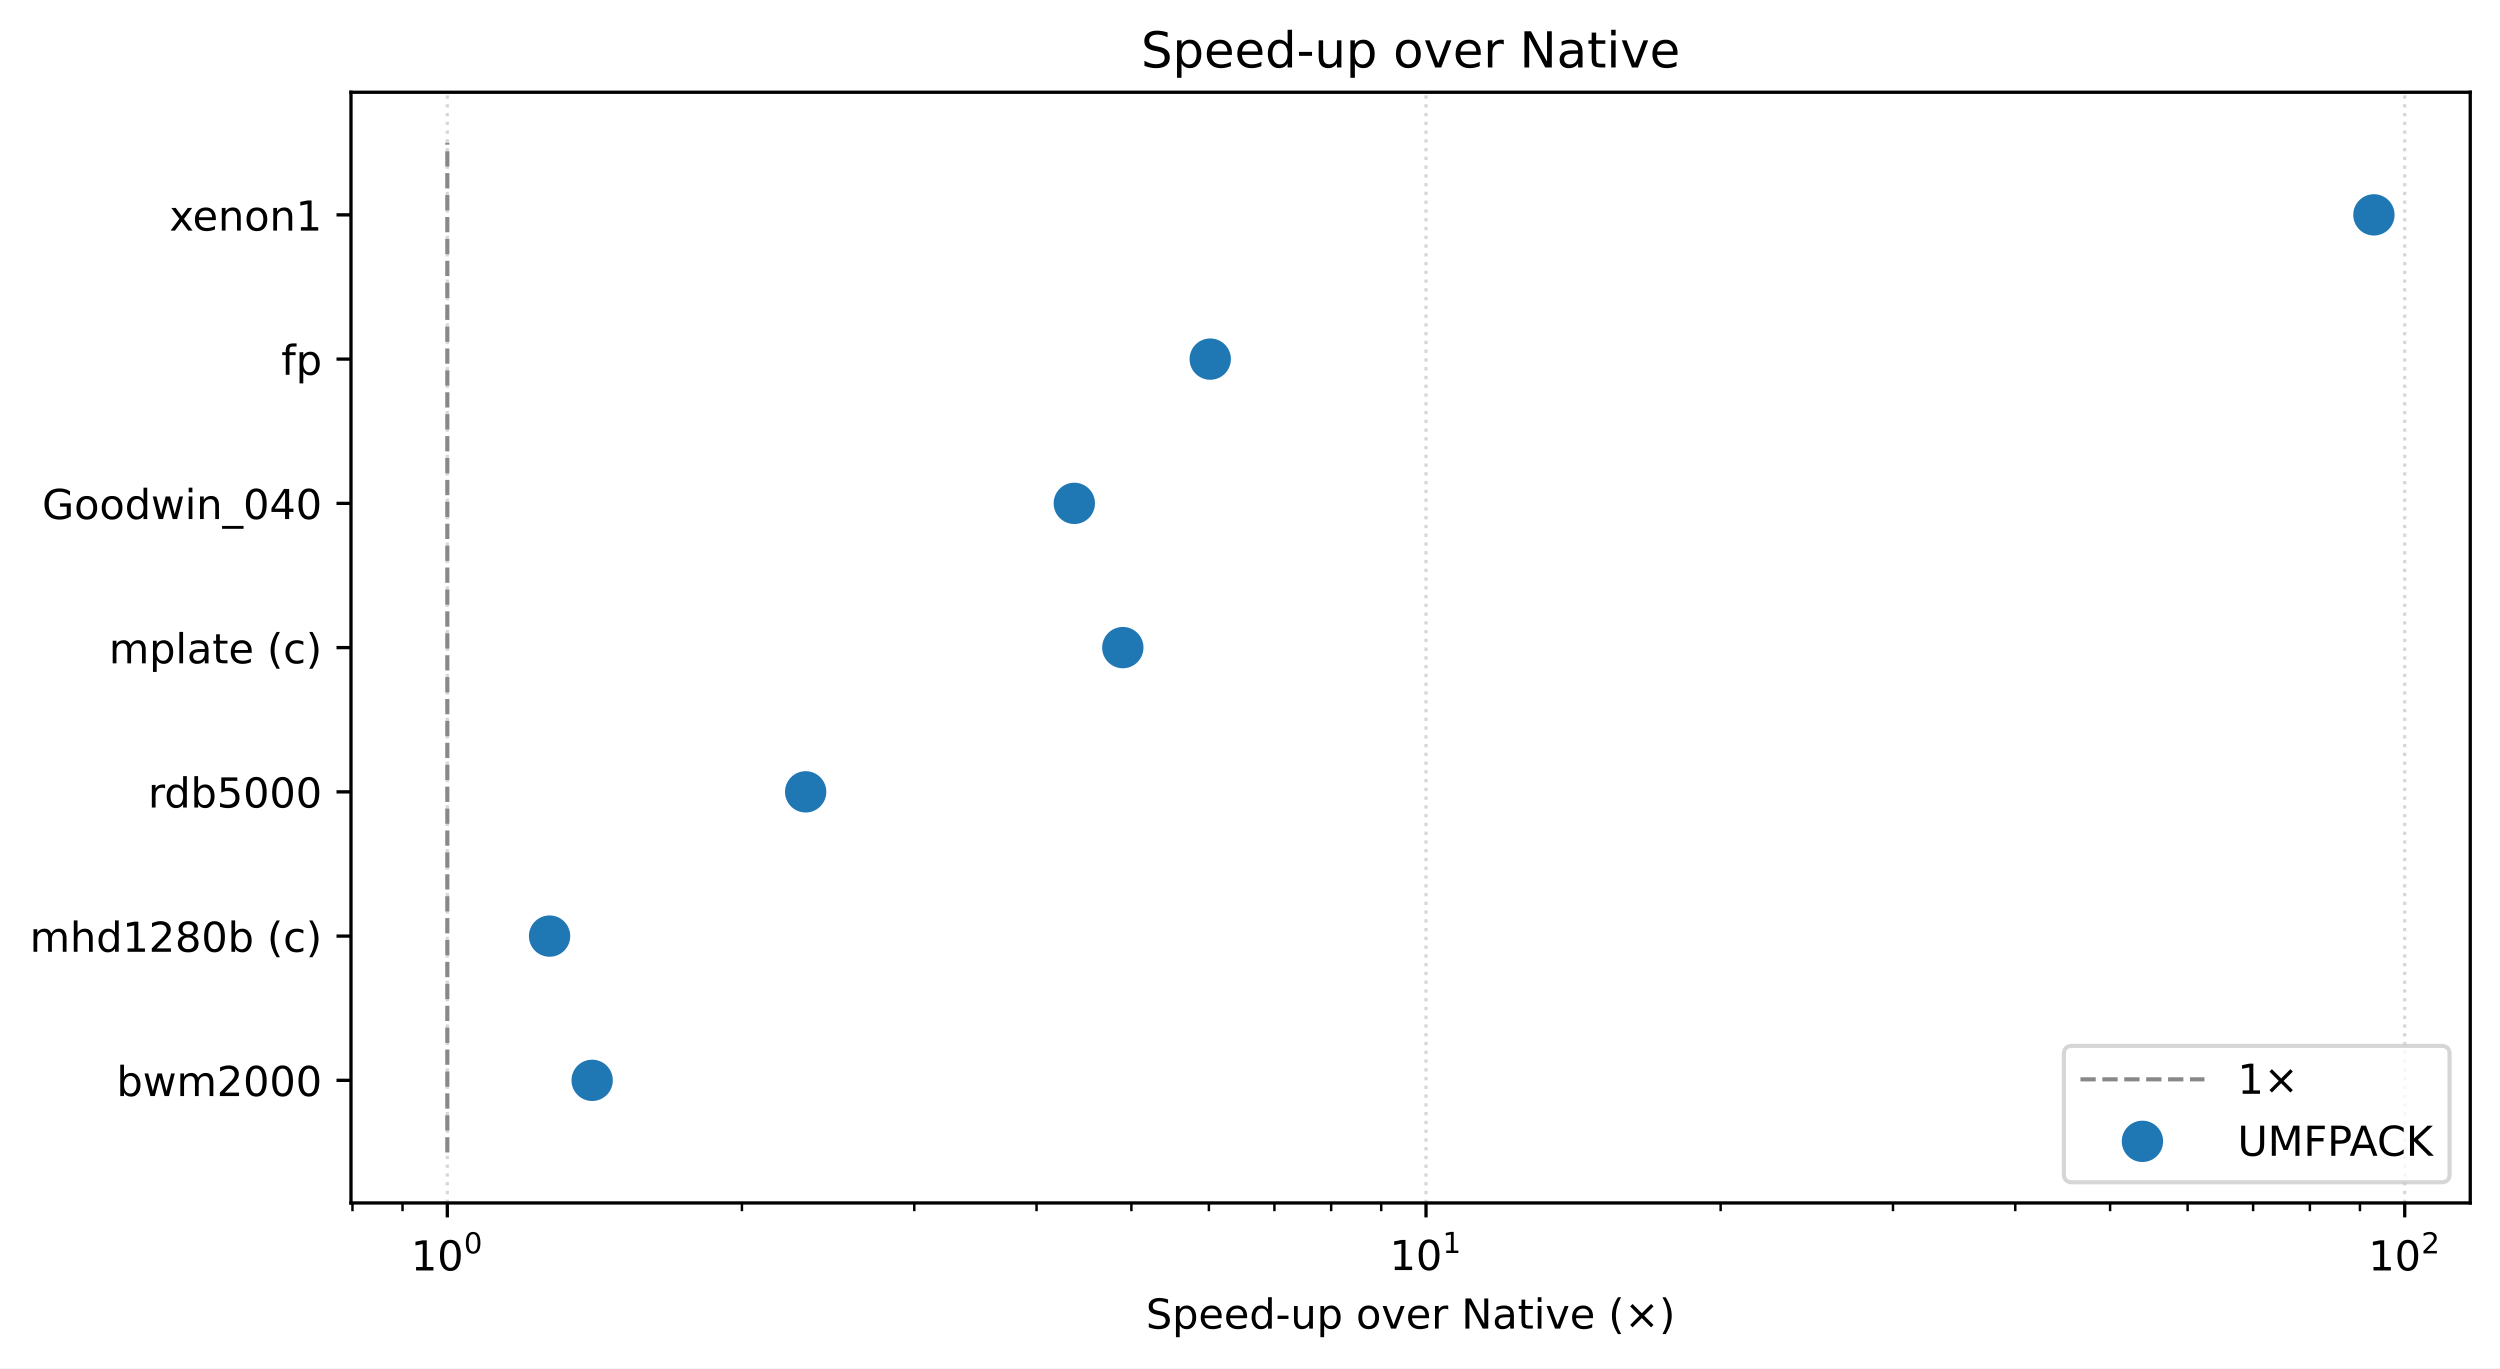
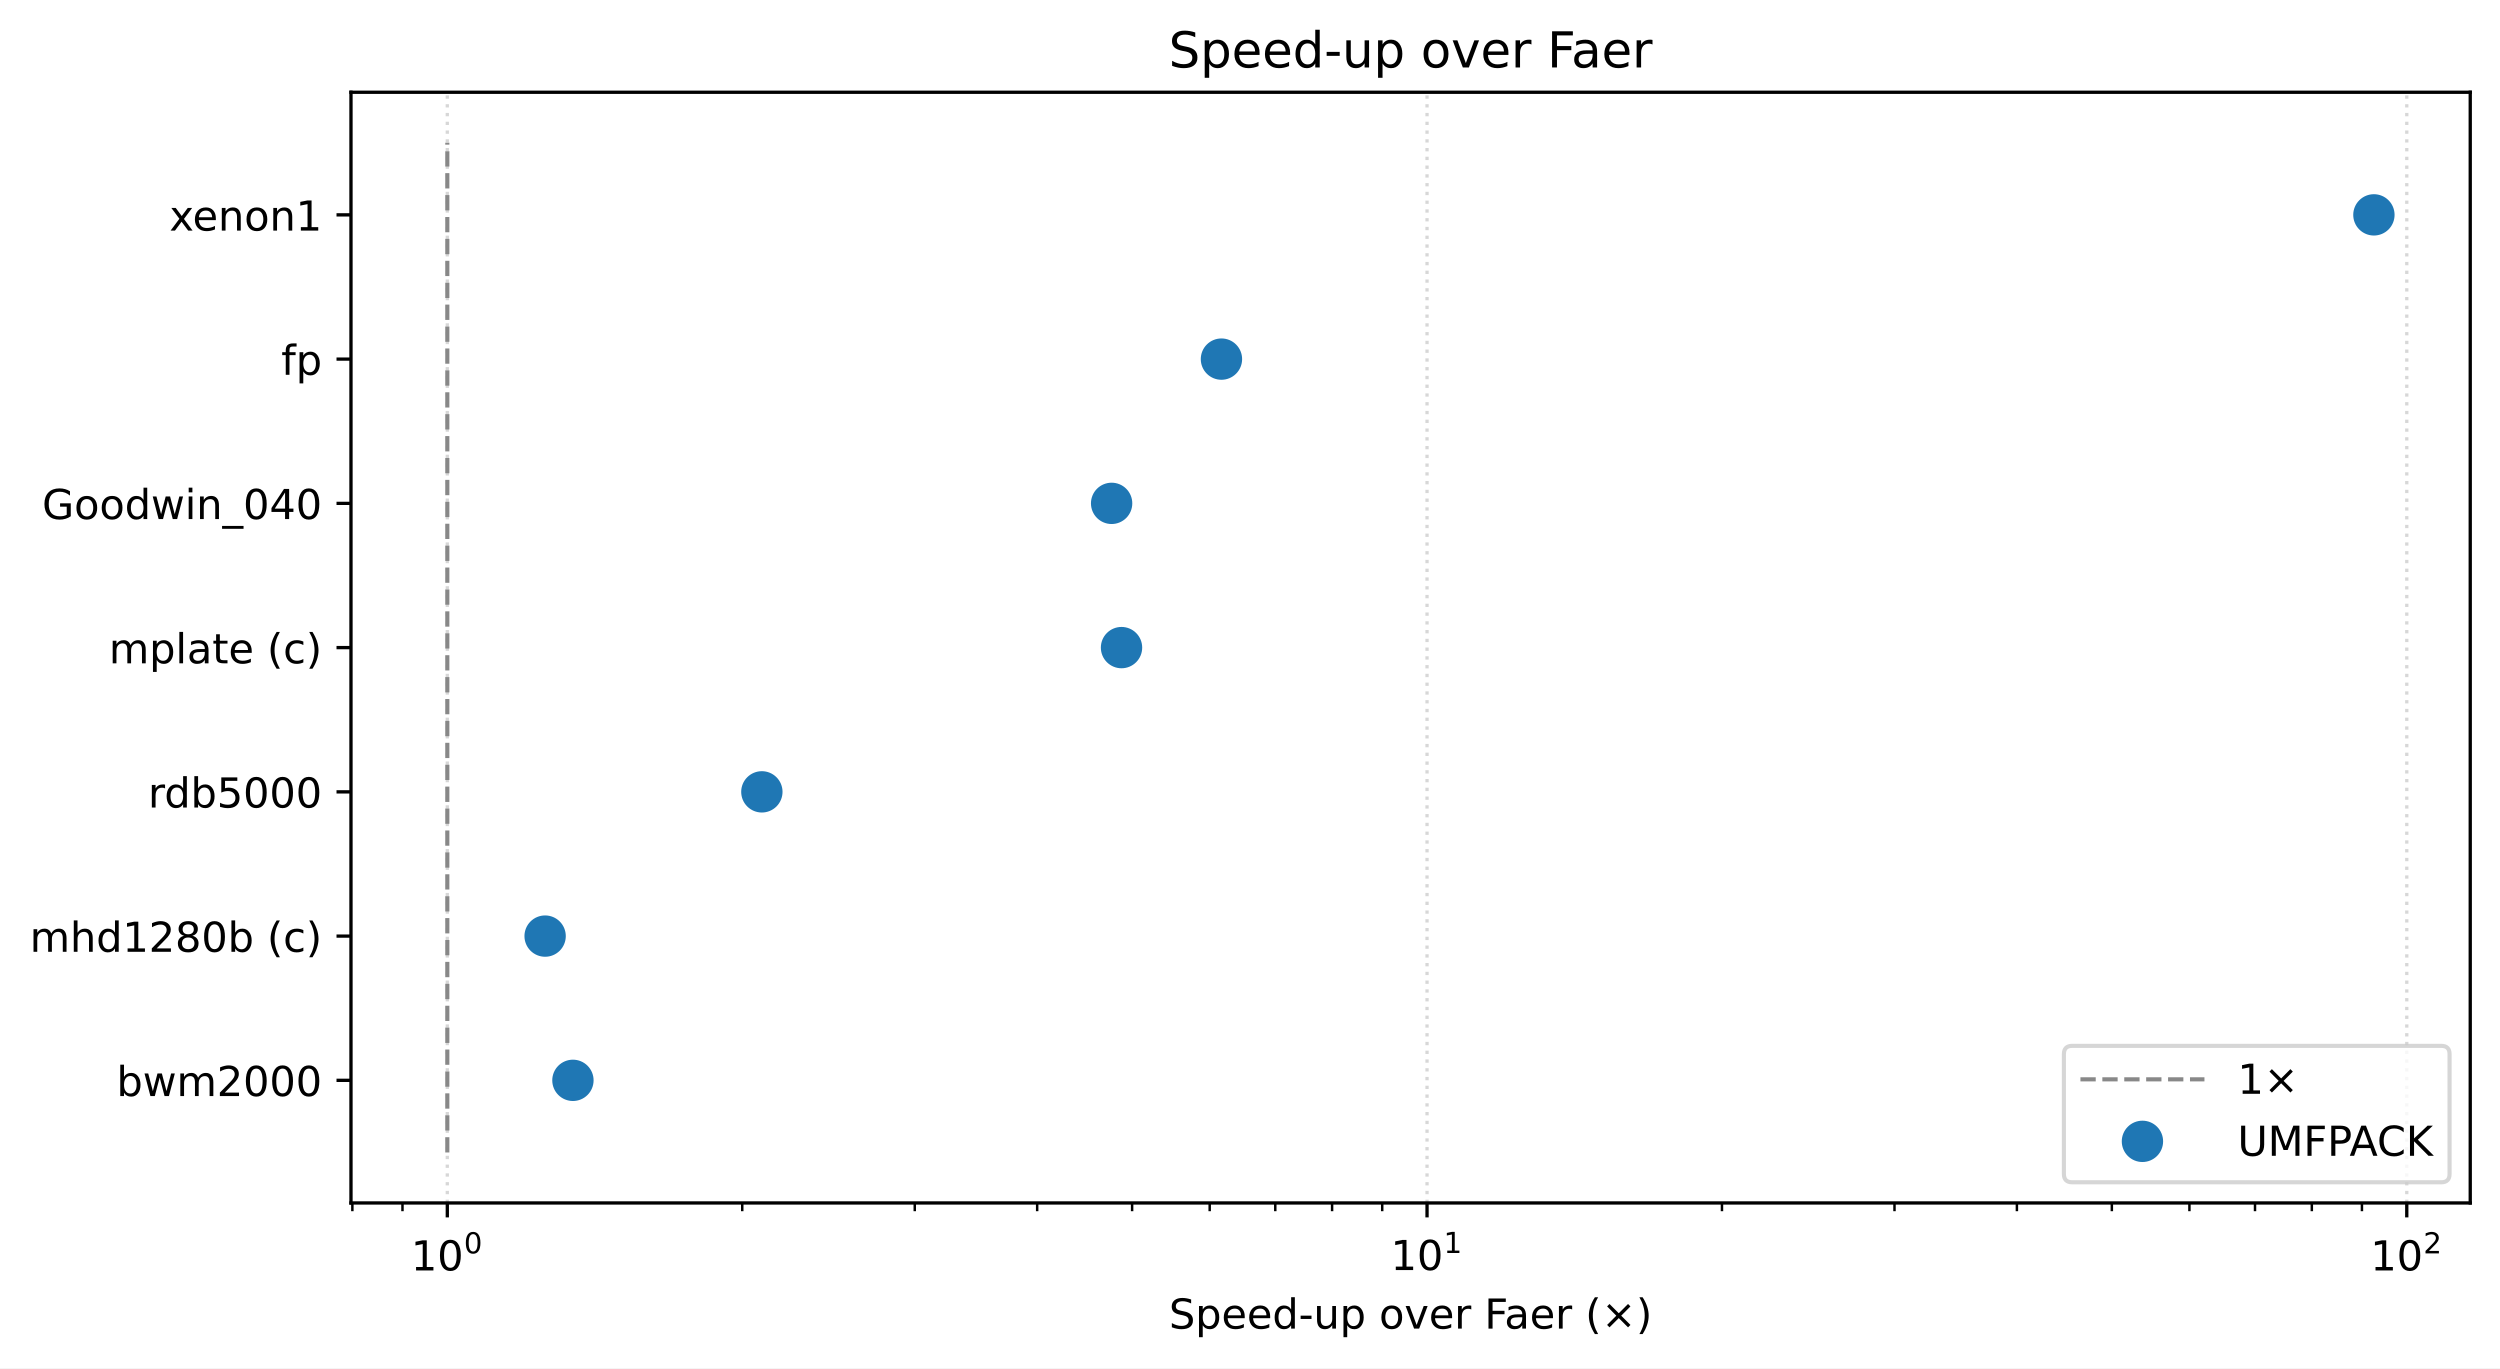
<svg xmlns="http://www.w3.org/2000/svg" xmlns:xlink="http://www.w3.org/1999/xlink" width="604.768pt" height="331.006pt" viewBox="0 0 604.768 331.006" version="1.1">
  <defs>
    <style type="text/css">*{stroke-linejoin: round; stroke-linecap: butt}</style>
  </defs>
  <g id="figure_1">
    <g id="patch_1">
      <path d="M 0 331.006  L 604.768 331.006  L 604.768 0  L 0 0  z " style="fill: #ffffff" />
    </g>
    <g id="axes_1">
      <g id="patch_2">
        <path d="M 84.905 291.003  L 597.568 291.003  L 597.568 22.318  L 84.905 22.318  z " style="fill: #ffffff" />
      </g>
      <g id="matplotlib.axis_1">
        <g id="xtick_1">
          <g id="line2d_1">
-             <path d="M 108.208 291.003  L 108.208 22.318  " clip-path="url(#p139a434603)" style="fill: none; stroke-dasharray: 0.8,1.32; stroke-dashoffset: 0; stroke: #b0b0b0; stroke-opacity: 0.5; stroke-width: 0.8" />
+             <path d="M 108.208 291.003  L 108.208 22.318  " clip-path="url(#p86ad4e73b5)" style="fill: none; stroke-dasharray: 0.8,1.32; stroke-dashoffset: 0; stroke: #b0b0b0; stroke-opacity: 0.5; stroke-width: 0.8" />
          </g>
          <g id="line2d_2">
            <defs>
-               <path id="m0f1137d025" d="M 0 0  L 0 3.5  " style="stroke: #000000; stroke-width: 0.8" />
+               <path id="m1e1aa081a8" d="M 0 0  L 0 3.5  " style="stroke: #000000; stroke-width: 0.8" />
            </defs>
            <g>
-               <use xlink:href="#m0f1137d025" x="108.208" y="291.003" style="stroke: #000000; stroke-width: 0.8" />
+               <use xlink:href="#m1e1aa081a8" x="108.208" y="291.003" style="stroke: #000000; stroke-width: 0.8" />
            </g>
          </g>
          <g id="text_1">
            <g transform="translate(99.40755 307.4032) scale(0.1 -0.1)">
              <defs>
                <path id="DejaVuSans-14" d="M 794 531  L 1825 531  L 1825 4091  L 703 3866  L 703 4441  L 1819 4666  L 2450 4666  L 2450 531  L 3481 531  L 3481 0  L 794 0  L 794 531  z " transform="scale(0.015625)" />
                <path id="DejaVuSans-13" d="M 2034 4250  Q 1547 4250 1301 3770  Q 1056 3291 1056 2328  Q 1056 1369 1301 889  Q 1547 409 2034 409  Q 2525 409 2770 889  Q 3016 1369 3016 2328  Q 3016 3291 2770 3770  Q 2525 4250 2034 4250  z M 2034 4750  Q 2819 4750 3233 4129  Q 3647 3509 3647 2328  Q 3647 1150 3233 529  Q 2819 -91 2034 -91  Q 1250 -91 836 529  Q 422 1150 422 2328  Q 422 3509 836 4129  Q 1250 4750 2034 4750  z " transform="scale(0.015625)" />
              </defs>
              <use xlink:href="#DejaVuSans-14" transform="translate(0 0.746875)" />
              <use xlink:href="#DejaVuSans-13" transform="translate(63.62305 0.746875)" />
              <use xlink:href="#DejaVuSans-13" transform="translate(128.2031 42.04688) scale(0.7)" />
            </g>
          </g>
        </g>
        <g id="xtick_2">
          <g id="line2d_3">
-             <path d="M 344.964 291.003  L 344.964 22.318  " clip-path="url(#p139a434603)" style="fill: none; stroke-dasharray: 0.8,1.32; stroke-dashoffset: 0; stroke: #b0b0b0; stroke-opacity: 0.5; stroke-width: 0.8" />
+             <path d="M 345.211 291.003  L 345.211 22.318  " clip-path="url(#p86ad4e73b5)" style="fill: none; stroke-dasharray: 0.8,1.32; stroke-dashoffset: 0; stroke: #b0b0b0; stroke-opacity: 0.5; stroke-width: 0.8" />
          </g>
          <g id="line2d_4">
            <g>
-               <use xlink:href="#m0f1137d025" x="344.964" y="291.003" style="stroke: #000000; stroke-width: 0.8" />
+               <use xlink:href="#m1e1aa081a8" x="345.211" y="291.003" style="stroke: #000000; stroke-width: 0.8" />
            </g>
          </g>
          <g id="text_2">
-             <g transform="translate(336.1644 307.3032) scale(0.1 -0.1)">
+             <g transform="translate(336.4113 307.3032) scale(0.1 -0.1)">
              <use xlink:href="#DejaVuSans-14" transform="translate(0 0.665625)" />
              <use xlink:href="#DejaVuSans-13" transform="translate(63.62305 0.665625)" />
              <use xlink:href="#DejaVuSans-14" transform="translate(128.2031 41.96563) scale(0.7)" />
            </g>
          </g>
        </g>
        <g id="xtick_3">
          <g id="line2d_5">
-             <path d="M 581.721 291.003  L 581.721 22.318  " clip-path="url(#p139a434603)" style="fill: none; stroke-dasharray: 0.8,1.32; stroke-dashoffset: 0; stroke: #b0b0b0; stroke-opacity: 0.5; stroke-width: 0.8" />
+             <path d="M 582.215 291.003  L 582.215 22.318  " clip-path="url(#p86ad4e73b5)" style="fill: none; stroke-dasharray: 0.8,1.32; stroke-dashoffset: 0; stroke: #b0b0b0; stroke-opacity: 0.5; stroke-width: 0.8" />
          </g>
          <g id="line2d_6">
            <g>
-               <use xlink:href="#m0f1137d025" x="581.721" y="291.003" style="stroke: #000000; stroke-width: 0.8" />
+               <use xlink:href="#m1e1aa081a8" x="582.215" y="291.003" style="stroke: #000000; stroke-width: 0.8" />
            </g>
          </g>
          <g id="text_3">
-             <g transform="translate(572.9213 307.4032) scale(0.1 -0.1)">
+             <g transform="translate(573.4151 307.4032) scale(0.1 -0.1)">
              <defs>
                <path id="DejaVuSans-15" d="M 1228 531  L 3431 531  L 3431 0  L 469 0  L 469 531  Q 828 903 1448 1529  Q 2069 2156 2228 2338  Q 2531 2678 2651 2914  Q 2772 3150 2772 3378  Q 2772 3750 2511 3984  Q 2250 4219 1831 4219  Q 1534 4219 1204 4116  Q 875 4013 500 3803  L 500 4441  Q 881 4594 1212 4672  Q 1544 4750 1819 4750  Q 2544 4750 2975 4387  Q 3406 4025 3406 3419  Q 3406 3131 3298 2873  Q 3191 2616 2906 2266  Q 2828 2175 2409 1742  Q 1991 1309 1228 531  z " transform="scale(0.015625)" />
              </defs>
              <use xlink:href="#DejaVuSans-14" transform="translate(0 0.746875)" />
              <use xlink:href="#DejaVuSans-13" transform="translate(63.62305 0.746875)" />
              <use xlink:href="#DejaVuSans-15" transform="translate(128.2031 42.04688) scale(0.7)" />
            </g>
          </g>
        </g>
        <g id="xtick_4">
          <g id="line2d_7">
            <defs>
-               <path id="mc6d5c3fa4a" d="M 0 0  L 0 2  " style="stroke: #000000; stroke-width: 0.6" />
+               <path id="me6e7e1bffc" d="M 0 0  L 0 2  " style="stroke: #000000; stroke-width: 0.6" />
            </defs>
            <g>
-               <use xlink:href="#mc6d5c3fa4a" x="85.263" y="291.003" style="stroke: #000000; stroke-width: 0.6" />
+               <use xlink:href="#me6e7e1bffc" x="85.24" y="291.003" style="stroke: #000000; stroke-width: 0.6" />
            </g>
          </g>
        </g>
        <g id="xtick_5">
          <g id="line2d_8">
            <g>
-               <use xlink:href="#mc6d5c3fa4a" x="97.374" y="291.003" style="stroke: #000000; stroke-width: 0.6" />
+               <use xlink:href="#me6e7e1bffc" x="97.363" y="291.003" style="stroke: #000000; stroke-width: 0.6" />
            </g>
          </g>
        </g>
        <g id="xtick_6">
          <g id="line2d_9">
            <g>
-               <use xlink:href="#mc6d5c3fa4a" x="179.478" y="291.003" style="stroke: #000000; stroke-width: 0.6" />
+               <use xlink:href="#me6e7e1bffc" x="179.553" y="291.003" style="stroke: #000000; stroke-width: 0.6" />
            </g>
          </g>
        </g>
        <g id="xtick_7">
          <g id="line2d_10">
            <g>
-               <use xlink:href="#mc6d5c3fa4a" x="221.169" y="291.003" style="stroke: #000000; stroke-width: 0.6" />
+               <use xlink:href="#me6e7e1bffc" x="221.287" y="291.003" style="stroke: #000000; stroke-width: 0.6" />
            </g>
          </g>
        </g>
        <g id="xtick_8">
          <g id="line2d_11">
            <g>
-               <use xlink:href="#mc6d5c3fa4a" x="250.749" y="291.003" style="stroke: #000000; stroke-width: 0.6" />
+               <use xlink:href="#me6e7e1bffc" x="250.898" y="291.003" style="stroke: #000000; stroke-width: 0.6" />
            </g>
          </g>
        </g>
        <g id="xtick_9">
          <g id="line2d_12">
            <g>
-               <use xlink:href="#mc6d5c3fa4a" x="273.693" y="291.003" style="stroke: #000000; stroke-width: 0.6" />
+               <use xlink:href="#me6e7e1bffc" x="273.866" y="291.003" style="stroke: #000000; stroke-width: 0.6" />
            </g>
          </g>
        </g>
        <g id="xtick_10">
          <g id="line2d_13">
            <g>
-               <use xlink:href="#mc6d5c3fa4a" x="292.44" y="291.003" style="stroke: #000000; stroke-width: 0.6" />
+               <use xlink:href="#me6e7e1bffc" x="292.632" y="291.003" style="stroke: #000000; stroke-width: 0.6" />
            </g>
          </g>
        </g>
        <g id="xtick_11">
          <g id="line2d_14">
            <g>
-               <use xlink:href="#mc6d5c3fa4a" x="308.29" y="291.003" style="stroke: #000000; stroke-width: 0.6" />
+               <use xlink:href="#me6e7e1bffc" x="308.499" y="291.003" style="stroke: #000000; stroke-width: 0.6" />
            </g>
          </g>
        </g>
        <g id="xtick_12">
          <g id="line2d_15">
            <g>
-               <use xlink:href="#mc6d5c3fa4a" x="322.02" y="291.003" style="stroke: #000000; stroke-width: 0.6" />
+               <use xlink:href="#me6e7e1bffc" x="322.243" y="291.003" style="stroke: #000000; stroke-width: 0.6" />
            </g>
          </g>
        </g>
        <g id="xtick_13">
          <g id="line2d_16">
            <g>
-               <use xlink:href="#mc6d5c3fa4a" x="334.131" y="291.003" style="stroke: #000000; stroke-width: 0.6" />
+               <use xlink:href="#me6e7e1bffc" x="334.367" y="291.003" style="stroke: #000000; stroke-width: 0.6" />
            </g>
          </g>
        </g>
        <g id="xtick_14">
          <g id="line2d_17">
            <g>
-               <use xlink:href="#mc6d5c3fa4a" x="416.235" y="291.003" style="stroke: #000000; stroke-width: 0.6" />
+               <use xlink:href="#me6e7e1bffc" x="416.557" y="291.003" style="stroke: #000000; stroke-width: 0.6" />
            </g>
          </g>
        </g>
        <g id="xtick_15">
          <g id="line2d_18">
            <g>
-               <use xlink:href="#mc6d5c3fa4a" x="457.926" y="291.003" style="stroke: #000000; stroke-width: 0.6" />
+               <use xlink:href="#me6e7e1bffc" x="458.291" y="291.003" style="stroke: #000000; stroke-width: 0.6" />
            </g>
          </g>
        </g>
        <g id="xtick_16">
          <g id="line2d_19">
            <g>
-               <use xlink:href="#mc6d5c3fa4a" x="487.506" y="291.003" style="stroke: #000000; stroke-width: 0.6" />
+               <use xlink:href="#me6e7e1bffc" x="487.902" y="291.003" style="stroke: #000000; stroke-width: 0.6" />
            </g>
          </g>
        </g>
        <g id="xtick_17">
          <g id="line2d_20">
            <g>
-               <use xlink:href="#mc6d5c3fa4a" x="510.45" y="291.003" style="stroke: #000000; stroke-width: 0.6" />
+               <use xlink:href="#me6e7e1bffc" x="510.87" y="291.003" style="stroke: #000000; stroke-width: 0.6" />
            </g>
          </g>
        </g>
        <g id="xtick_18">
          <g id="line2d_21">
            <g>
-               <use xlink:href="#mc6d5c3fa4a" x="529.197" y="291.003" style="stroke: #000000; stroke-width: 0.6" />
+               <use xlink:href="#me6e7e1bffc" x="529.636" y="291.003" style="stroke: #000000; stroke-width: 0.6" />
            </g>
          </g>
        </g>
        <g id="xtick_19">
          <g id="line2d_22">
            <g>
-               <use xlink:href="#mc6d5c3fa4a" x="545.047" y="291.003" style="stroke: #000000; stroke-width: 0.6" />
+               <use xlink:href="#me6e7e1bffc" x="545.503" y="291.003" style="stroke: #000000; stroke-width: 0.6" />
            </g>
          </g>
        </g>
        <g id="xtick_20">
          <g id="line2d_23">
            <g>
-               <use xlink:href="#mc6d5c3fa4a" x="558.777" y="291.003" style="stroke: #000000; stroke-width: 0.6" />
+               <use xlink:href="#me6e7e1bffc" x="559.247" y="291.003" style="stroke: #000000; stroke-width: 0.6" />
            </g>
          </g>
        </g>
        <g id="xtick_21">
          <g id="line2d_24">
            <g>
-               <use xlink:href="#mc6d5c3fa4a" x="570.888" y="291.003" style="stroke: #000000; stroke-width: 0.6" />
+               <use xlink:href="#me6e7e1bffc" x="571.37" y="291.003" style="stroke: #000000; stroke-width: 0.6" />
            </g>
          </g>
        </g>
        <g id="text_4">
-           <g transform="translate(277.2143 321.404) scale(0.1 -0.1)">
+           <g transform="translate(282.7909 321.404) scale(0.1 -0.1)">
            <defs>
              <path id="DejaVuSans-36" d="M 3425 4513  L 3425 3897  Q 3066 4069 2747 4153  Q 2428 4238 2131 4238  Q 1616 4238 1336 4038  Q 1056 3838 1056 3469  Q 1056 3159 1242 3001  Q 1428 2844 1947 2747  L 2328 2669  Q 3034 2534 3370 2195  Q 3706 1856 3706 1288  Q 3706 609 3251 259  Q 2797 -91 1919 -91  Q 1588 -91 1214 -16  Q 841 59 441 206  L 441 856  Q 825 641 1194 531  Q 1563 422 1919 422  Q 2459 422 2753 634  Q 3047 847 3047 1241  Q 3047 1584 2836 1778  Q 2625 1972 2144 2069  L 1759 2144  Q 1053 2284 737 2584  Q 422 2884 422 3419  Q 422 4038 858 4394  Q 1294 4750 2059 4750  Q 2388 4750 2728 4690  Q 3069 4631 3425 4513  z " transform="scale(0.015625)" />
              <path id="DejaVuSans-53" d="M 1159 525  L 1159 -1331  L 581 -1331  L 581 3500  L 1159 3500  L 1159 2969  Q 1341 3281 1617 3432  Q 1894 3584 2278 3584  Q 2916 3584 3314 3078  Q 3713 2572 3713 1747  Q 3713 922 3314 415  Q 2916 -91 2278 -91  Q 1894 -91 1617 61  Q 1341 213 1159 525  z M 3116 1747  Q 3116 2381 2855 2742  Q 2594 3103 2138 3103  Q 1681 3103 1420 2742  Q 1159 2381 1159 1747  Q 1159 1113 1420 752  Q 1681 391 2138 391  Q 2594 391 2855 752  Q 3116 1113 3116 1747  z " transform="scale(0.015625)" />
              <path id="DejaVuSans-48" d="M 3597 1894  L 3597 1613  L 953 1613  Q 991 1019 1311 708  Q 1631 397 2203 397  Q 2534 397 2845 478  Q 3156 559 3463 722  L 3463 178  Q 3153 47 2828 -22  Q 2503 -91 2169 -91  Q 1331 -91 842 396  Q 353 884 353 1716  Q 353 2575 817 3079  Q 1281 3584 2069 3584  Q 2775 3584 3186 3129  Q 3597 2675 3597 1894  z M 3022 2063  Q 3016 2534 2758 2815  Q 2500 3097 2075 3097  Q 1594 3097 1305 2825  Q 1016 2553 972 2059  L 3022 2063  z " transform="scale(0.015625)" />
              <path id="DejaVuSans-47" d="M 2906 2969  L 2906 4863  L 3481 4863  L 3481 0  L 2906 0  L 2906 525  Q 2725 213 2448 61  Q 2172 -91 1784 -91  Q 1150 -91 751 415  Q 353 922 353 1747  Q 353 2572 751 3078  Q 1150 3584 1784 3584  Q 2172 3584 2448 3432  Q 2725 3281 2906 2969  z M 947 1747  Q 947 1113 1208 752  Q 1469 391 1925 391  Q 2381 391 2643 752  Q 2906 1113 2906 1747  Q 2906 2381 2643 2742  Q 2381 3103 1925 3103  Q 1469 3103 1208 2742  Q 947 2381 947 1747  z " transform="scale(0.015625)" />
              <path id="DejaVuSans-10" d="M 313 2009  L 1997 2009  L 1997 1497  L 313 1497  L 313 2009  z " transform="scale(0.015625)" />
              <path id="DejaVuSans-58" d="M 544 1381  L 544 3500  L 1119 3500  L 1119 1403  Q 1119 906 1312 657  Q 1506 409 1894 409  Q 2359 409 2629 706  Q 2900 1003 2900 1516  L 2900 3500  L 3475 3500  L 3475 0  L 2900 0  L 2900 538  Q 2691 219 2414 64  Q 2138 -91 1772 -91  Q 1169 -91 856 284  Q 544 659 544 1381  z M 1991 3584  L 1991 3584  z " transform="scale(0.015625)" />
              <path id="DejaVuSans-3" transform="scale(0.015625)" />
              <path id="DejaVuSans-52" d="M 1959 3097  Q 1497 3097 1228 2736  Q 959 2375 959 1747  Q 959 1119 1226 758  Q 1494 397 1959 397  Q 2419 397 2687 759  Q 2956 1122 2956 1747  Q 2956 2369 2687 2733  Q 2419 3097 1959 3097  z M 1959 3584  Q 2709 3584 3137 3096  Q 3566 2609 3566 1747  Q 3566 888 3137 398  Q 2709 -91 1959 -91  Q 1206 -91 779 398  Q 353 888 353 1747  Q 353 2609 779 3096  Q 1206 3584 1959 3584  z " transform="scale(0.015625)" />
              <path id="DejaVuSans-59" d="M 191 3500  L 800 3500  L 1894 563  L 2988 3500  L 3597 3500  L 2284 0  L 1503 0  L 191 3500  z " transform="scale(0.015625)" />
              <path id="DejaVuSans-55" d="M 2631 2963  Q 2534 3019 2420 3045  Q 2306 3072 2169 3072  Q 1681 3072 1420 2755  Q 1159 2438 1159 1844  L 1159 0  L 581 0  L 581 3500  L 1159 3500  L 1159 2956  Q 1341 3275 1631 3429  Q 1922 3584 2338 3584  Q 2397 3584 2469 3576  Q 2541 3569 2628 3553  L 2631 2963  z " transform="scale(0.015625)" />
-               <path id="DejaVuSans-31" d="M 628 4666  L 1478 4666  L 3547 763  L 3547 4666  L 4159 4666  L 4159 0  L 3309 0  L 1241 3903  L 1241 0  L 628 0  L 628 4666  z " transform="scale(0.015625)" />
+               <path id="DejaVuSans-29" d="M 628 4666  L 3309 4666  L 3309 4134  L 1259 4134  L 1259 2759  L 3109 2759  L 3109 2228  L 1259 2228  L 1259 0  L 628 0  L 628 4666  z " transform="scale(0.015625)" />
              <path id="DejaVuSans-44" d="M 2194 1759  Q 1497 1759 1228 1600  Q 959 1441 959 1056  Q 959 750 1161 570  Q 1363 391 1709 391  Q 2188 391 2477 730  Q 2766 1069 2766 1631  L 2766 1759  L 2194 1759  z M 3341 1997  L 3341 0  L 2766 0  L 2766 531  Q 2569 213 2275 61  Q 1981 -91 1556 -91  Q 1019 -91 701 211  Q 384 513 384 1019  Q 384 1609 779 1909  Q 1175 2209 1959 2209  L 2766 2209  L 2766 2266  Q 2766 2663 2505 2880  Q 2244 3097 1772 3097  Q 1472 3097 1187 3025  Q 903 2953 641 2809  L 641 3341  Q 956 3463 1253 3523  Q 1550 3584 1831 3584  Q 2591 3584 2966 3190  Q 3341 2797 3341 1997  z " transform="scale(0.015625)" />
-               <path id="DejaVuSans-57" d="M 1172 4494  L 1172 3500  L 2356 3500  L 2356 3053  L 1172 3053  L 1172 1153  Q 1172 725 1289 603  Q 1406 481 1766 481  L 2356 481  L 2356 0  L 1766 0  Q 1100 0 847 248  Q 594 497 594 1153  L 594 3053  L 172 3053  L 172 3500  L 594 3500  L 594 4494  L 1172 4494  z " transform="scale(0.015625)" />
-               <path id="DejaVuSans-4c" d="M 603 3500  L 1178 3500  L 1178 0  L 603 0  L 603 3500  z M 603 4863  L 1178 4863  L 1178 4134  L 603 4134  L 603 4863  z " transform="scale(0.015625)" />
              <path id="DejaVuSans-b" d="M 1984 4856  Q 1566 4138 1362 3434  Q 1159 2731 1159 2009  Q 1159 1288 1364 580  Q 1569 -128 1984 -844  L 1484 -844  Q 1016 -109 783 600  Q 550 1309 550 2009  Q 550 2706 781 3412  Q 1013 4119 1484 4856  L 1984 4856  z " transform="scale(0.015625)" />
              <path id="DejaVuSans-99" d="M 4488 3438  L 3059 2003  L 4488 575  L 4116 197  L 2681 1631  L 1247 197  L 878 575  L 2303 2003  L 878 3438  L 1247 3816  L 2681 2381  L 4116 3816  L 4488 3438  z " transform="scale(0.015625)" />
              <path id="DejaVuSans-c" d="M 513 4856  L 1013 4856  Q 1481 4119 1714 3412  Q 1947 2706 1947 2009  Q 1947 1309 1714 600  Q 1481 -109 1013 -844  L 513 -844  Q 928 -128 1133 580  Q 1338 1288 1338 2009  Q 1338 2731 1133 3434  Q 928 4138 513 4856  z " transform="scale(0.015625)" />
            </defs>
            <use xlink:href="#DejaVuSans-36" />
            <use xlink:href="#DejaVuSans-53" transform="translate(63.48438 0)" />
            <use xlink:href="#DejaVuSans-48" transform="translate(126.9688 0)" />
            <use xlink:href="#DejaVuSans-48" transform="translate(188.5 0)" />
            <use xlink:href="#DejaVuSans-47" transform="translate(250.0312 0)" />
            <use xlink:href="#DejaVuSans-10" transform="translate(313.5156 0)" />
            <use xlink:href="#DejaVuSans-58" transform="translate(349.5938 0)" />
            <use xlink:href="#DejaVuSans-53" transform="translate(412.9688 0)" />
            <use xlink:href="#DejaVuSans-3" transform="translate(476.4531 0)" />
            <use xlink:href="#DejaVuSans-52" transform="translate(508.2344 0)" />
            <use xlink:href="#DejaVuSans-59" transform="translate(569.4219 0)" />
            <use xlink:href="#DejaVuSans-48" transform="translate(628.6094 0)" />
            <use xlink:href="#DejaVuSans-55" transform="translate(690.1406 0)" />
            <use xlink:href="#DejaVuSans-3" transform="translate(731.25 0)" />
-             <use xlink:href="#DejaVuSans-31" transform="translate(763.0312 0)" />
-             <use xlink:href="#DejaVuSans-44" transform="translate(837.8438 0)" />
-             <use xlink:href="#DejaVuSans-57" transform="translate(899.125 0)" />
-             <use xlink:href="#DejaVuSans-4c" transform="translate(938.3281 0)" />
-             <use xlink:href="#DejaVuSans-59" transform="translate(966.1094 0)" />
-             <use xlink:href="#DejaVuSans-48" transform="translate(1025.297 0)" />
-             <use xlink:href="#DejaVuSans-3" transform="translate(1086.828 0)" />
-             <use xlink:href="#DejaVuSans-b" transform="translate(1118.609 0)" />
-             <use xlink:href="#DejaVuSans-99" transform="translate(1157.625 0)" />
-             <use xlink:href="#DejaVuSans-c" transform="translate(1241.422 0)" />
+             <use xlink:href="#DejaVuSans-29" transform="translate(763.0312 0)" />
+             <use xlink:href="#DejaVuSans-44" transform="translate(811.375 0)" />
+             <use xlink:href="#DejaVuSans-48" transform="translate(872.6562 0)" />
+             <use xlink:href="#DejaVuSans-55" transform="translate(934.1875 0)" />
+             <use xlink:href="#DejaVuSans-3" transform="translate(975.2969 0)" />
+             <use xlink:href="#DejaVuSans-b" transform="translate(1007.078 0)" />
+             <use xlink:href="#DejaVuSans-99" transform="translate(1046.094 0)" />
+             <use xlink:href="#DejaVuSans-c" transform="translate(1129.891 0)" />
          </g>
        </g>
      </g>
      <g id="matplotlib.axis_2">
        <g id="ytick_1">
          <g id="line2d_25">
            <defs>
-               <path id="m38bedf4761" d="M 0 0  L -3.5 0  " style="stroke: #000000; stroke-width: 0.8" />
+               <path id="m54d9812109" d="M 0 0  L -3.5 0  " style="stroke: #000000; stroke-width: 0.8" />
            </defs>
            <g>
-               <use xlink:href="#m38bedf4761" x="84.905" y="261.343" style="stroke: #000000; stroke-width: 0.8" />
+               <use xlink:href="#m54d9812109" x="84.905" y="261.343" style="stroke: #000000; stroke-width: 0.8" />
            </g>
          </g>
          <g id="text_5">
            <g transform="translate(28.1875 265.1424) scale(0.1 -0.1)">
              <defs>
                <path id="DejaVuSans-45" d="M 3116 1747  Q 3116 2381 2855 2742  Q 2594 3103 2138 3103  Q 1681 3103 1420 2742  Q 1159 2381 1159 1747  Q 1159 1113 1420 752  Q 1681 391 2138 391  Q 2594 391 2855 752  Q 3116 1113 3116 1747  z M 1159 2969  Q 1341 3281 1617 3432  Q 1894 3584 2278 3584  Q 2916 3584 3314 3078  Q 3713 2572 3713 1747  Q 3713 922 3314 415  Q 2916 -91 2278 -91  Q 1894 -91 1617 61  Q 1341 213 1159 525  L 1159 0  L 581 0  L 581 4863  L 1159 4863  L 1159 2969  z " transform="scale(0.015625)" />
                <path id="DejaVuSans-5a" d="M 269 3500  L 844 3500  L 1563 769  L 2278 3500  L 2956 3500  L 3675 769  L 4391 3500  L 4966 3500  L 4050 0  L 3372 0  L 2619 2869  L 1863 0  L 1184 0  L 269 3500  z " transform="scale(0.015625)" />
                <path id="DejaVuSans-50" d="M 3328 2828  Q 3544 3216 3844 3400  Q 4144 3584 4550 3584  Q 5097 3584 5394 3201  Q 5691 2819 5691 2113  L 5691 0  L 5113 0  L 5113 2094  Q 5113 2597 4934 2840  Q 4756 3084 4391 3084  Q 3944 3084 3684 2787  Q 3425 2491 3425 1978  L 3425 0  L 2847 0  L 2847 2094  Q 2847 2600 2669 2842  Q 2491 3084 2119 3084  Q 1678 3084 1418 2786  Q 1159 2488 1159 1978  L 1159 0  L 581 0  L 581 3500  L 1159 3500  L 1159 2956  Q 1356 3278 1631 3431  Q 1906 3584 2284 3584  Q 2666 3584 2933 3390  Q 3200 3197 3328 2828  z " transform="scale(0.015625)" />
              </defs>
              <use xlink:href="#DejaVuSans-45" />
              <use xlink:href="#DejaVuSans-5a" transform="translate(63.48438 0)" />
              <use xlink:href="#DejaVuSans-50" transform="translate(145.2656 0)" />
              <use xlink:href="#DejaVuSans-15" transform="translate(242.6719 0)" />
              <use xlink:href="#DejaVuSans-13" transform="translate(306.2969 0)" />
              <use xlink:href="#DejaVuSans-13" transform="translate(369.9219 0)" />
              <use xlink:href="#DejaVuSans-13" transform="translate(433.5469 0)" />
            </g>
          </g>
        </g>
        <g id="ytick_2">
          <g id="line2d_26">
            <g>
-               <use xlink:href="#m38bedf4761" x="84.905" y="226.449" style="stroke: #000000; stroke-width: 0.8" />
+               <use xlink:href="#m54d9812109" x="84.905" y="226.449" style="stroke: #000000; stroke-width: 0.8" />
            </g>
          </g>
          <g id="text_6">
            <g transform="translate(7.2 230.2482) scale(0.1 -0.1)">
              <defs>
                <path id="DejaVuSans-4b" d="M 3513 2113  L 3513 0  L 2938 0  L 2938 2094  Q 2938 2591 2744 2837  Q 2550 3084 2163 3084  Q 1697 3084 1428 2787  Q 1159 2491 1159 1978  L 1159 0  L 581 0  L 581 4863  L 1159 4863  L 1159 2956  Q 1366 3272 1645 3428  Q 1925 3584 2291 3584  Q 2894 3584 3203 3211  Q 3513 2838 3513 2113  z " transform="scale(0.015625)" />
                <path id="DejaVuSans-1b" d="M 2034 2216  Q 1584 2216 1326 1975  Q 1069 1734 1069 1313  Q 1069 891 1326 650  Q 1584 409 2034 409  Q 2484 409 2743 651  Q 3003 894 3003 1313  Q 3003 1734 2745 1975  Q 2488 2216 2034 2216  z M 1403 2484  Q 997 2584 770 2862  Q 544 3141 544 3541  Q 544 4100 942 4425  Q 1341 4750 2034 4750  Q 2731 4750 3128 4425  Q 3525 4100 3525 3541  Q 3525 3141 3298 2862  Q 3072 2584 2669 2484  Q 3125 2378 3379 2068  Q 3634 1759 3634 1313  Q 3634 634 3220 271  Q 2806 -91 2034 -91  Q 1263 -91 848 271  Q 434 634 434 1313  Q 434 1759 690 2068  Q 947 2378 1403 2484  z M 1172 3481  Q 1172 3119 1398 2916  Q 1625 2713 2034 2713  Q 2441 2713 2670 2916  Q 2900 3119 2900 3481  Q 2900 3844 2670 4047  Q 2441 4250 2034 4250  Q 1625 4250 1398 4047  Q 1172 3844 1172 3481  z " transform="scale(0.015625)" />
                <path id="DejaVuSans-46" d="M 3122 3366  L 3122 2828  Q 2878 2963 2633 3030  Q 2388 3097 2138 3097  Q 1578 3097 1268 2742  Q 959 2388 959 1747  Q 959 1106 1268 751  Q 1578 397 2138 397  Q 2388 397 2633 464  Q 2878 531 3122 666  L 3122 134  Q 2881 22 2623 -34  Q 2366 -91 2075 -91  Q 1284 -91 818 406  Q 353 903 353 1747  Q 353 2603 823 3093  Q 1294 3584 2113 3584  Q 2378 3584 2631 3529  Q 2884 3475 3122 3366  z " transform="scale(0.015625)" />
              </defs>
              <use xlink:href="#DejaVuSans-50" />
              <use xlink:href="#DejaVuSans-4b" transform="translate(97.40625 0)" />
              <use xlink:href="#DejaVuSans-47" transform="translate(160.7812 0)" />
              <use xlink:href="#DejaVuSans-14" transform="translate(224.2656 0)" />
              <use xlink:href="#DejaVuSans-15" transform="translate(287.8906 0)" />
              <use xlink:href="#DejaVuSans-1b" transform="translate(351.5156 0)" />
              <use xlink:href="#DejaVuSans-13" transform="translate(415.1406 0)" />
              <use xlink:href="#DejaVuSans-45" transform="translate(478.7656 0)" />
              <use xlink:href="#DejaVuSans-3" transform="translate(542.25 0)" />
              <use xlink:href="#DejaVuSans-b" transform="translate(574.0312 0)" />
              <use xlink:href="#DejaVuSans-46" transform="translate(613.0469 0)" />
              <use xlink:href="#DejaVuSans-c" transform="translate(668.0312 0)" />
            </g>
          </g>
        </g>
        <g id="ytick_3">
          <g id="line2d_27">
            <g>
-               <use xlink:href="#m38bedf4761" x="84.905" y="191.555" style="stroke: #000000; stroke-width: 0.8" />
+               <use xlink:href="#m54d9812109" x="84.905" y="191.555" style="stroke: #000000; stroke-width: 0.8" />
            </g>
          </g>
          <g id="text_7">
            <g transform="translate(35.82187 195.354) scale(0.1 -0.1)">
              <defs>
                <path id="DejaVuSans-18" d="M 691 4666  L 3169 4666  L 3169 4134  L 1269 4134  L 1269 2991  Q 1406 3038 1543 3061  Q 1681 3084 1819 3084  Q 2600 3084 3056 2656  Q 3513 2228 3513 1497  Q 3513 744 3044 326  Q 2575 -91 1722 -91  Q 1428 -91 1123 -41  Q 819 9 494 109  L 494 744  Q 775 591 1075 516  Q 1375 441 1709 441  Q 2250 441 2565 725  Q 2881 1009 2881 1497  Q 2881 1984 2565 2268  Q 2250 2553 1709 2553  Q 1456 2553 1204 2497  Q 953 2441 691 2322  L 691 4666  z " transform="scale(0.015625)" />
              </defs>
              <use xlink:href="#DejaVuSans-55" />
              <use xlink:href="#DejaVuSans-47" transform="translate(39.35938 0)" />
              <use xlink:href="#DejaVuSans-45" transform="translate(102.8438 0)" />
              <use xlink:href="#DejaVuSans-18" transform="translate(166.3281 0)" />
              <use xlink:href="#DejaVuSans-13" transform="translate(229.9531 0)" />
              <use xlink:href="#DejaVuSans-13" transform="translate(293.5781 0)" />
              <use xlink:href="#DejaVuSans-13" transform="translate(357.2031 0)" />
            </g>
          </g>
        </g>
        <g id="ytick_4">
          <g id="line2d_28">
            <g>
-               <use xlink:href="#m38bedf4761" x="84.905" y="156.661" style="stroke: #000000; stroke-width: 0.8" />
+               <use xlink:href="#m54d9812109" x="84.905" y="156.661" style="stroke: #000000; stroke-width: 0.8" />
            </g>
          </g>
          <g id="text_8">
            <g transform="translate(26.35625 160.4599) scale(0.1 -0.1)">
              <defs>
                <path id="DejaVuSans-4f" d="M 603 4863  L 1178 4863  L 1178 0  L 603 0  L 603 4863  z " transform="scale(0.015625)" />
+                 <path id="DejaVuSans-57" d="M 1172 4494  L 1172 3500  L 2356 3500  L 2356 3053  L 1172 3053  L 1172 1153  Q 1172 725 1289 603  Q 1406 481 1766 481  L 2356 481  L 2356 0  L 1766 0  Q 1100 0 847 248  Q 594 497 594 1153  L 594 3053  L 172 3053  L 172 3500  L 594 3500  L 594 4494  L 1172 4494  z " transform="scale(0.015625)" />
              </defs>
              <use xlink:href="#DejaVuSans-50" />
              <use xlink:href="#DejaVuSans-53" transform="translate(97.40625 0)" />
              <use xlink:href="#DejaVuSans-4f" transform="translate(160.8906 0)" />
              <use xlink:href="#DejaVuSans-44" transform="translate(188.6719 0)" />
              <use xlink:href="#DejaVuSans-57" transform="translate(249.9531 0)" />
              <use xlink:href="#DejaVuSans-48" transform="translate(289.1562 0)" />
              <use xlink:href="#DejaVuSans-3" transform="translate(350.6875 0)" />
              <use xlink:href="#DejaVuSans-b" transform="translate(382.4688 0)" />
              <use xlink:href="#DejaVuSans-46" transform="translate(421.4844 0)" />
              <use xlink:href="#DejaVuSans-c" transform="translate(476.4688 0)" />
            </g>
          </g>
        </g>
        <g id="ytick_5">
          <g id="line2d_29">
            <g>
-               <use xlink:href="#m38bedf4761" x="84.905" y="121.766" style="stroke: #000000; stroke-width: 0.8" />
+               <use xlink:href="#m54d9812109" x="84.905" y="121.766" style="stroke: #000000; stroke-width: 0.8" />
            </g>
          </g>
          <g id="text_9">
            <g transform="translate(10.18906 125.5657) scale(0.1 -0.1)">
              <defs>
                <path id="DejaVuSans-2a" d="M 3809 666  L 3809 1919  L 2778 1919  L 2778 2438  L 4434 2438  L 4434 434  Q 4069 175 3628 42  Q 3188 -91 2688 -91  Q 1594 -91 976 548  Q 359 1188 359 2328  Q 359 3472 976 4111  Q 1594 4750 2688 4750  Q 3144 4750 3555 4637  Q 3966 4525 4313 4306  L 4313 3634  Q 3963 3931 3569 4081  Q 3175 4231 2741 4231  Q 1884 4231 1454 3753  Q 1025 3275 1025 2328  Q 1025 1384 1454 906  Q 1884 428 2741 428  Q 3075 428 3337 486  Q 3600 544 3809 666  z " transform="scale(0.015625)" />
+                 <path id="DejaVuSans-4c" d="M 603 3500  L 1178 3500  L 1178 0  L 603 0  L 603 3500  z M 603 4863  L 1178 4863  L 1178 4134  L 603 4134  L 603 4863  z " transform="scale(0.015625)" />
                <path id="DejaVuSans-51" d="M 3513 2113  L 3513 0  L 2938 0  L 2938 2094  Q 2938 2591 2744 2837  Q 2550 3084 2163 3084  Q 1697 3084 1428 2787  Q 1159 2491 1159 1978  L 1159 0  L 581 0  L 581 3500  L 1159 3500  L 1159 2956  Q 1366 3272 1645 3428  Q 1925 3584 2291 3584  Q 2894 3584 3203 3211  Q 3513 2838 3513 2113  z " transform="scale(0.015625)" />
                <path id="DejaVuSans-42" d="M 3263 -1063  L 3263 -1509  L -63 -1509  L -63 -1063  L 3263 -1063  z " transform="scale(0.015625)" />
                <path id="DejaVuSans-17" d="M 2419 4116  L 825 1625  L 2419 1625  L 2419 4116  z M 2253 4666  L 3047 4666  L 3047 1625  L 3713 1625  L 3713 1100  L 3047 1100  L 3047 0  L 2419 0  L 2419 1100  L 313 1100  L 313 1709  L 2253 4666  z " transform="scale(0.015625)" />
              </defs>
              <use xlink:href="#DejaVuSans-2a" />
              <use xlink:href="#DejaVuSans-52" transform="translate(77.48438 0)" />
              <use xlink:href="#DejaVuSans-52" transform="translate(138.6719 0)" />
              <use xlink:href="#DejaVuSans-47" transform="translate(199.8594 0)" />
              <use xlink:href="#DejaVuSans-5a" transform="translate(263.3438 0)" />
              <use xlink:href="#DejaVuSans-4c" transform="translate(345.125 0)" />
              <use xlink:href="#DejaVuSans-51" transform="translate(372.9062 0)" />
              <use xlink:href="#DejaVuSans-42" transform="translate(436.2812 0)" />
              <use xlink:href="#DejaVuSans-13" transform="translate(486.2812 0)" />
              <use xlink:href="#DejaVuSans-17" transform="translate(549.9062 0)" />
              <use xlink:href="#DejaVuSans-13" transform="translate(613.5312 0)" />
            </g>
          </g>
        </g>
        <g id="ytick_6">
          <g id="line2d_30">
            <g>
-               <use xlink:href="#m38bedf4761" x="84.905" y="86.872" style="stroke: #000000; stroke-width: 0.8" />
+               <use xlink:href="#m54d9812109" x="84.905" y="86.872" style="stroke: #000000; stroke-width: 0.8" />
            </g>
          </g>
          <g id="text_10">
            <g transform="translate(68.03594 90.67155) scale(0.1 -0.1)">
              <defs>
                <path id="DejaVuSans-49" d="M 2375 4863  L 2375 4384  L 1825 4384  Q 1516 4384 1395 4259  Q 1275 4134 1275 3809  L 1275 3500  L 2222 3500  L 2222 3053  L 1275 3053  L 1275 0  L 697 0  L 697 3053  L 147 3053  L 147 3500  L 697 3500  L 697 3744  Q 697 4328 969 4595  Q 1241 4863 1831 4863  L 2375 4863  z " transform="scale(0.015625)" />
              </defs>
              <use xlink:href="#DejaVuSans-49" />
              <use xlink:href="#DejaVuSans-53" transform="translate(35.20312 0)" />
            </g>
          </g>
        </g>
        <g id="ytick_7">
          <g id="line2d_31">
            <g>
-               <use xlink:href="#m38bedf4761" x="84.905" y="51.978" style="stroke: #000000; stroke-width: 0.8" />
+               <use xlink:href="#m54d9812109" x="84.905" y="51.978" style="stroke: #000000; stroke-width: 0.8" />
            </g>
          </g>
          <g id="text_11">
            <g transform="translate(40.98438 55.77699) scale(0.1 -0.1)">
              <defs>
                <path id="DejaVuSans-5b" d="M 3513 3500  L 2247 1797  L 3578 0  L 2900 0  L 1881 1375  L 863 0  L 184 0  L 1544 1831  L 300 3500  L 978 3500  L 1906 2253  L 2834 3500  L 3513 3500  z " transform="scale(0.015625)" />
              </defs>
              <use xlink:href="#DejaVuSans-5b" />
              <use xlink:href="#DejaVuSans-48" transform="translate(56.10938 0)" />
              <use xlink:href="#DejaVuSans-51" transform="translate(117.6406 0)" />
              <use xlink:href="#DejaVuSans-52" transform="translate(181.0156 0)" />
              <use xlink:href="#DejaVuSans-51" transform="translate(242.2031 0)" />
              <use xlink:href="#DejaVuSans-14" transform="translate(305.5781 0)" />
            </g>
          </g>
        </g>
      </g>
      <g id="line2d_32">
-         <path d="M 108.208 278.79  L 108.208 34.531  " clip-path="url(#p139a434603)" style="fill: none; stroke-dasharray: 3.7,1.6; stroke-dashoffset: 0; stroke: #888888" />
+         <path d="M 108.208 278.79  L 108.208 34.531  " clip-path="url(#p86ad4e73b5)" style="fill: none; stroke-dasharray: 3.7,1.6; stroke-dashoffset: 0; stroke: #888888" />
      </g>
      <g id="line2d_33">
        <defs>
-           <path id="m959b209c9f" d="M 0 4.5  C 1.193 4.5 2.338 4.026 3.182 3.182  C 4.026 2.338 4.5 1.193 4.5 0  C 4.5 -1.193 4.026 -2.338 3.182 -3.182  C 2.338 -4.026 1.193 -4.5 0 -4.5  C -1.193 -4.5 -2.338 -4.026 -3.182 -3.182  C -4.026 -2.338 -4.5 -1.193 -4.5 0  C -4.5 1.193 -4.026 2.338 -3.182 3.182  C -2.338 4.026 -1.193 4.5 0 4.5  z " style="stroke: #1f77b4" />
+           <path id="m61a53c774b" d="M 0 4.5  C 1.193 4.5 2.338 4.026 3.182 3.182  C 4.026 2.338 4.5 1.193 4.5 0  C 4.5 -1.193 4.026 -2.338 3.182 -3.182  C 2.338 -4.026 1.193 -4.5 0 -4.5  C -1.193 -4.5 -2.338 -4.026 -3.182 -3.182  C -4.026 -2.338 -4.5 -1.193 -4.5 0  C -4.5 1.193 -4.026 2.338 -3.182 3.182  C -2.338 4.026 -1.193 4.5 0 4.5  z " style="stroke: #1f77b4" />
        </defs>
-         <g clip-path="url(#p139a434603)">
-           <use xlink:href="#m959b209c9f" x="143.247" y="261.343" style="fill: #1f77b4; stroke: #1f77b4" />
-           <use xlink:href="#m959b209c9f" x="132.946" y="226.449" style="fill: #1f77b4; stroke: #1f77b4" />
-           <use xlink:href="#m959b209c9f" x="194.897" y="191.555" style="fill: #1f77b4; stroke: #1f77b4" />
-           <use xlink:href="#m959b209c9f" x="271.619" y="156.661" style="fill: #1f77b4; stroke: #1f77b4" />
-           <use xlink:href="#m959b209c9f" x="259.883" y="121.766" style="fill: #1f77b4; stroke: #1f77b4" />
-           <use xlink:href="#m959b209c9f" x="292.764" y="86.872" style="fill: #1f77b4; stroke: #1f77b4" />
-           <use xlink:href="#m959b209c9f" x="574.265" y="51.978" style="fill: #1f77b4; stroke: #1f77b4" />
+         <g clip-path="url(#p86ad4e73b5)">
+           <use xlink:href="#m61a53c774b" x="138.595" y="261.343" style="fill: #1f77b4; stroke: #1f77b4" />
+           <use xlink:href="#m61a53c774b" x="131.869" y="226.449" style="fill: #1f77b4; stroke: #1f77b4" />
+           <use xlink:href="#m61a53c774b" x="184.3" y="191.555" style="fill: #1f77b4; stroke: #1f77b4" />
+           <use xlink:href="#m61a53c774b" x="271.304" y="156.661" style="fill: #1f77b4; stroke: #1f77b4" />
+           <use xlink:href="#m61a53c774b" x="268.909" y="121.766" style="fill: #1f77b4; stroke: #1f77b4" />
+           <use xlink:href="#m61a53c774b" x="295.477" y="86.872" style="fill: #1f77b4; stroke: #1f77b4" />
+           <use xlink:href="#m61a53c774b" x="574.265" y="51.978" style="fill: #1f77b4; stroke: #1f77b4" />
        </g>
      </g>
      <g id="patch_3">
        <path d="M 84.905 291.003  L 84.905 22.318  " style="fill: none; stroke: #000000; stroke-width: 0.8; stroke-linejoin: miter; stroke-linecap: square" />
      </g>
      <g id="patch_4">
        <path d="M 597.568 291.003  L 597.568 22.318  " style="fill: none; stroke: #000000; stroke-width: 0.8; stroke-linejoin: miter; stroke-linecap: square" />
      </g>
      <g id="patch_5">
        <path d="M 84.905 291.003  L 597.568 291.003  " style="fill: none; stroke: #000000; stroke-width: 0.8; stroke-linejoin: miter; stroke-linecap: square" />
      </g>
      <g id="patch_6">
        <path d="M 84.905 22.318  L 597.568 22.318  " style="fill: none; stroke: #000000; stroke-width: 0.8; stroke-linejoin: miter; stroke-linecap: square" />
      </g>
      <g id="text_12">
-         <g transform="translate(276.0265 16.31812) scale(0.12 -0.12)">
+         <g transform="translate(282.7184 16.31812) scale(0.12 -0.12)">
          <use xlink:href="#DejaVuSans-36" />
          <use xlink:href="#DejaVuSans-53" transform="translate(63.48438 0)" />
          <use xlink:href="#DejaVuSans-48" transform="translate(126.9688 0)" />
          <use xlink:href="#DejaVuSans-48" transform="translate(188.5 0)" />
          <use xlink:href="#DejaVuSans-47" transform="translate(250.0312 0)" />
          <use xlink:href="#DejaVuSans-10" transform="translate(313.5156 0)" />
          <use xlink:href="#DejaVuSans-58" transform="translate(349.5938 0)" />
          <use xlink:href="#DejaVuSans-53" transform="translate(412.9688 0)" />
          <use xlink:href="#DejaVuSans-3" transform="translate(476.4531 0)" />
          <use xlink:href="#DejaVuSans-52" transform="translate(508.2344 0)" />
          <use xlink:href="#DejaVuSans-59" transform="translate(569.4219 0)" />
          <use xlink:href="#DejaVuSans-48" transform="translate(628.6094 0)" />
          <use xlink:href="#DejaVuSans-55" transform="translate(690.1406 0)" />
          <use xlink:href="#DejaVuSans-3" transform="translate(731.25 0)" />
-           <use xlink:href="#DejaVuSans-31" transform="translate(763.0312 0)" />
-           <use xlink:href="#DejaVuSans-44" transform="translate(837.8438 0)" />
-           <use xlink:href="#DejaVuSans-57" transform="translate(899.125 0)" />
-           <use xlink:href="#DejaVuSans-4c" transform="translate(938.3281 0)" />
-           <use xlink:href="#DejaVuSans-59" transform="translate(966.1094 0)" />
-           <use xlink:href="#DejaVuSans-48" transform="translate(1025.297 0)" />
+           <use xlink:href="#DejaVuSans-29" transform="translate(763.0312 0)" />
+           <use xlink:href="#DejaVuSans-44" transform="translate(811.375 0)" />
+           <use xlink:href="#DejaVuSans-48" transform="translate(872.6562 0)" />
+           <use xlink:href="#DejaVuSans-55" transform="translate(934.1875 0)" />
        </g>
      </g>
      <g id="legend_1">
        <g id="patch_7">
          <path d="M 501.272 286.003  L 590.568 286.003  Q 592.568 286.003 592.568 284.003  L 592.568 255.002  Q 592.568 253.002 590.568 253.002  L 501.272 253.002  Q 499.272 253.002 499.272 255.002  L 499.272 284.003  Q 499.272 286.003 501.272 286.003  z " style="fill: #ffffff; opacity: 0.8; stroke: #cccccc; stroke-linejoin: miter" />
        </g>
        <g id="line2d_34">
          <path d="M 503.272 261.1  L 518.272 261.1  L 533.272 261.1  " style="fill: none; stroke-dasharray: 3.7,1.6; stroke-dashoffset: 0; stroke: #888888" />
        </g>
        <g id="text_13">
          <g transform="translate(541.2723 264.6001) scale(0.1 -0.1)">
            <use xlink:href="#DejaVuSans-14" />
            <use xlink:href="#DejaVuSans-99" transform="translate(63.625 0)" />
          </g>
        </g>
        <g id="line2d_35">
          <g>
-             <use xlink:href="#m959b209c9f" x="518.272" y="276.101" style="fill: #1f77b4; stroke: #1f77b4" />
+             <use xlink:href="#m61a53c774b" x="518.272" y="276.101" style="fill: #1f77b4; stroke: #1f77b4" />
          </g>
        </g>
        <g id="text_14">
          <g transform="translate(541.2723 279.6009) scale(0.1 -0.1)">
            <defs>
              <path id="DejaVuSans-38" d="M 556 4666  L 1191 4666  L 1191 1831  Q 1191 1081 1462 751  Q 1734 422 2344 422  Q 2950 422 3222 751  Q 3494 1081 3494 1831  L 3494 4666  L 4128 4666  L 4128 1753  Q 4128 841 3676 375  Q 3225 -91 2344 -91  Q 1459 -91 1007 375  Q 556 841 556 1753  L 556 4666  z " transform="scale(0.015625)" />
              <path id="DejaVuSans-30" d="M 628 4666  L 1569 4666  L 2759 1491  L 3956 4666  L 4897 4666  L 4897 0  L 4281 0  L 4281 4097  L 3078 897  L 2444 897  L 1241 4097  L 1241 0  L 628 0  L 628 4666  z " transform="scale(0.015625)" />
-               <path id="DejaVuSans-29" d="M 628 4666  L 3309 4666  L 3309 4134  L 1259 4134  L 1259 2759  L 3109 2759  L 3109 2228  L 1259 2228  L 1259 0  L 628 0  L 628 4666  z " transform="scale(0.015625)" />
              <path id="DejaVuSans-33" d="M 1259 4147  L 1259 2394  L 2053 2394  Q 2494 2394 2734 2622  Q 2975 2850 2975 3272  Q 2975 3691 2734 3919  Q 2494 4147 2053 4147  L 1259 4147  z M 628 4666  L 2053 4666  Q 2838 4666 3239 4311  Q 3641 3956 3641 3272  Q 3641 2581 3239 2228  Q 2838 1875 2053 1875  L 1259 1875  L 1259 0  L 628 0  L 628 4666  z " transform="scale(0.015625)" />
              <path id="DejaVuSans-24" d="M 2188 4044  L 1331 1722  L 3047 1722  L 2188 4044  z M 1831 4666  L 2547 4666  L 4325 0  L 3669 0  L 3244 1197  L 1141 1197  L 716 0  L 50 0  L 1831 4666  z " transform="scale(0.015625)" />
              <path id="DejaVuSans-26" d="M 4122 4306  L 4122 3641  Q 3803 3938 3442 4084  Q 3081 4231 2675 4231  Q 1875 4231 1450 3742  Q 1025 3253 1025 2328  Q 1025 1406 1450 917  Q 1875 428 2675 428  Q 3081 428 3442 575  Q 3803 722 4122 1019  L 4122 359  Q 3791 134 3420 21  Q 3050 -91 2638 -91  Q 1578 -91 968 557  Q 359 1206 359 2328  Q 359 3453 968 4101  Q 1578 4750 2638 4750  Q 3056 4750 3426 4639  Q 3797 4528 4122 4306  z " transform="scale(0.015625)" />
              <path id="DejaVuSans-2e" d="M 628 4666  L 1259 4666  L 1259 2694  L 3353 4666  L 4166 4666  L 1850 2491  L 4331 0  L 3500 0  L 1259 2247  L 1259 0  L 628 0  L 628 4666  z " transform="scale(0.015625)" />
            </defs>
            <use xlink:href="#DejaVuSans-38" />
            <use xlink:href="#DejaVuSans-30" transform="translate(73.1875 0)" />
            <use xlink:href="#DejaVuSans-29" transform="translate(159.4688 0)" />
            <use xlink:href="#DejaVuSans-33" transform="translate(216.9844 0)" />
            <use xlink:href="#DejaVuSans-24" transform="translate(270.8906 0)" />
            <use xlink:href="#DejaVuSans-26" transform="translate(337.5469 0)" />
            <use xlink:href="#DejaVuSans-2e" transform="translate(407.375 0)" />
          </g>
        </g>
      </g>
    </g>
  </g>
  <defs>
-     <clipPath id="p139a434603">
+     <clipPath id="p86ad4e73b5">
      <rect x="84.905" y="22.318" width="512.663" height="268.685" />
    </clipPath>
  </defs>
</svg>
